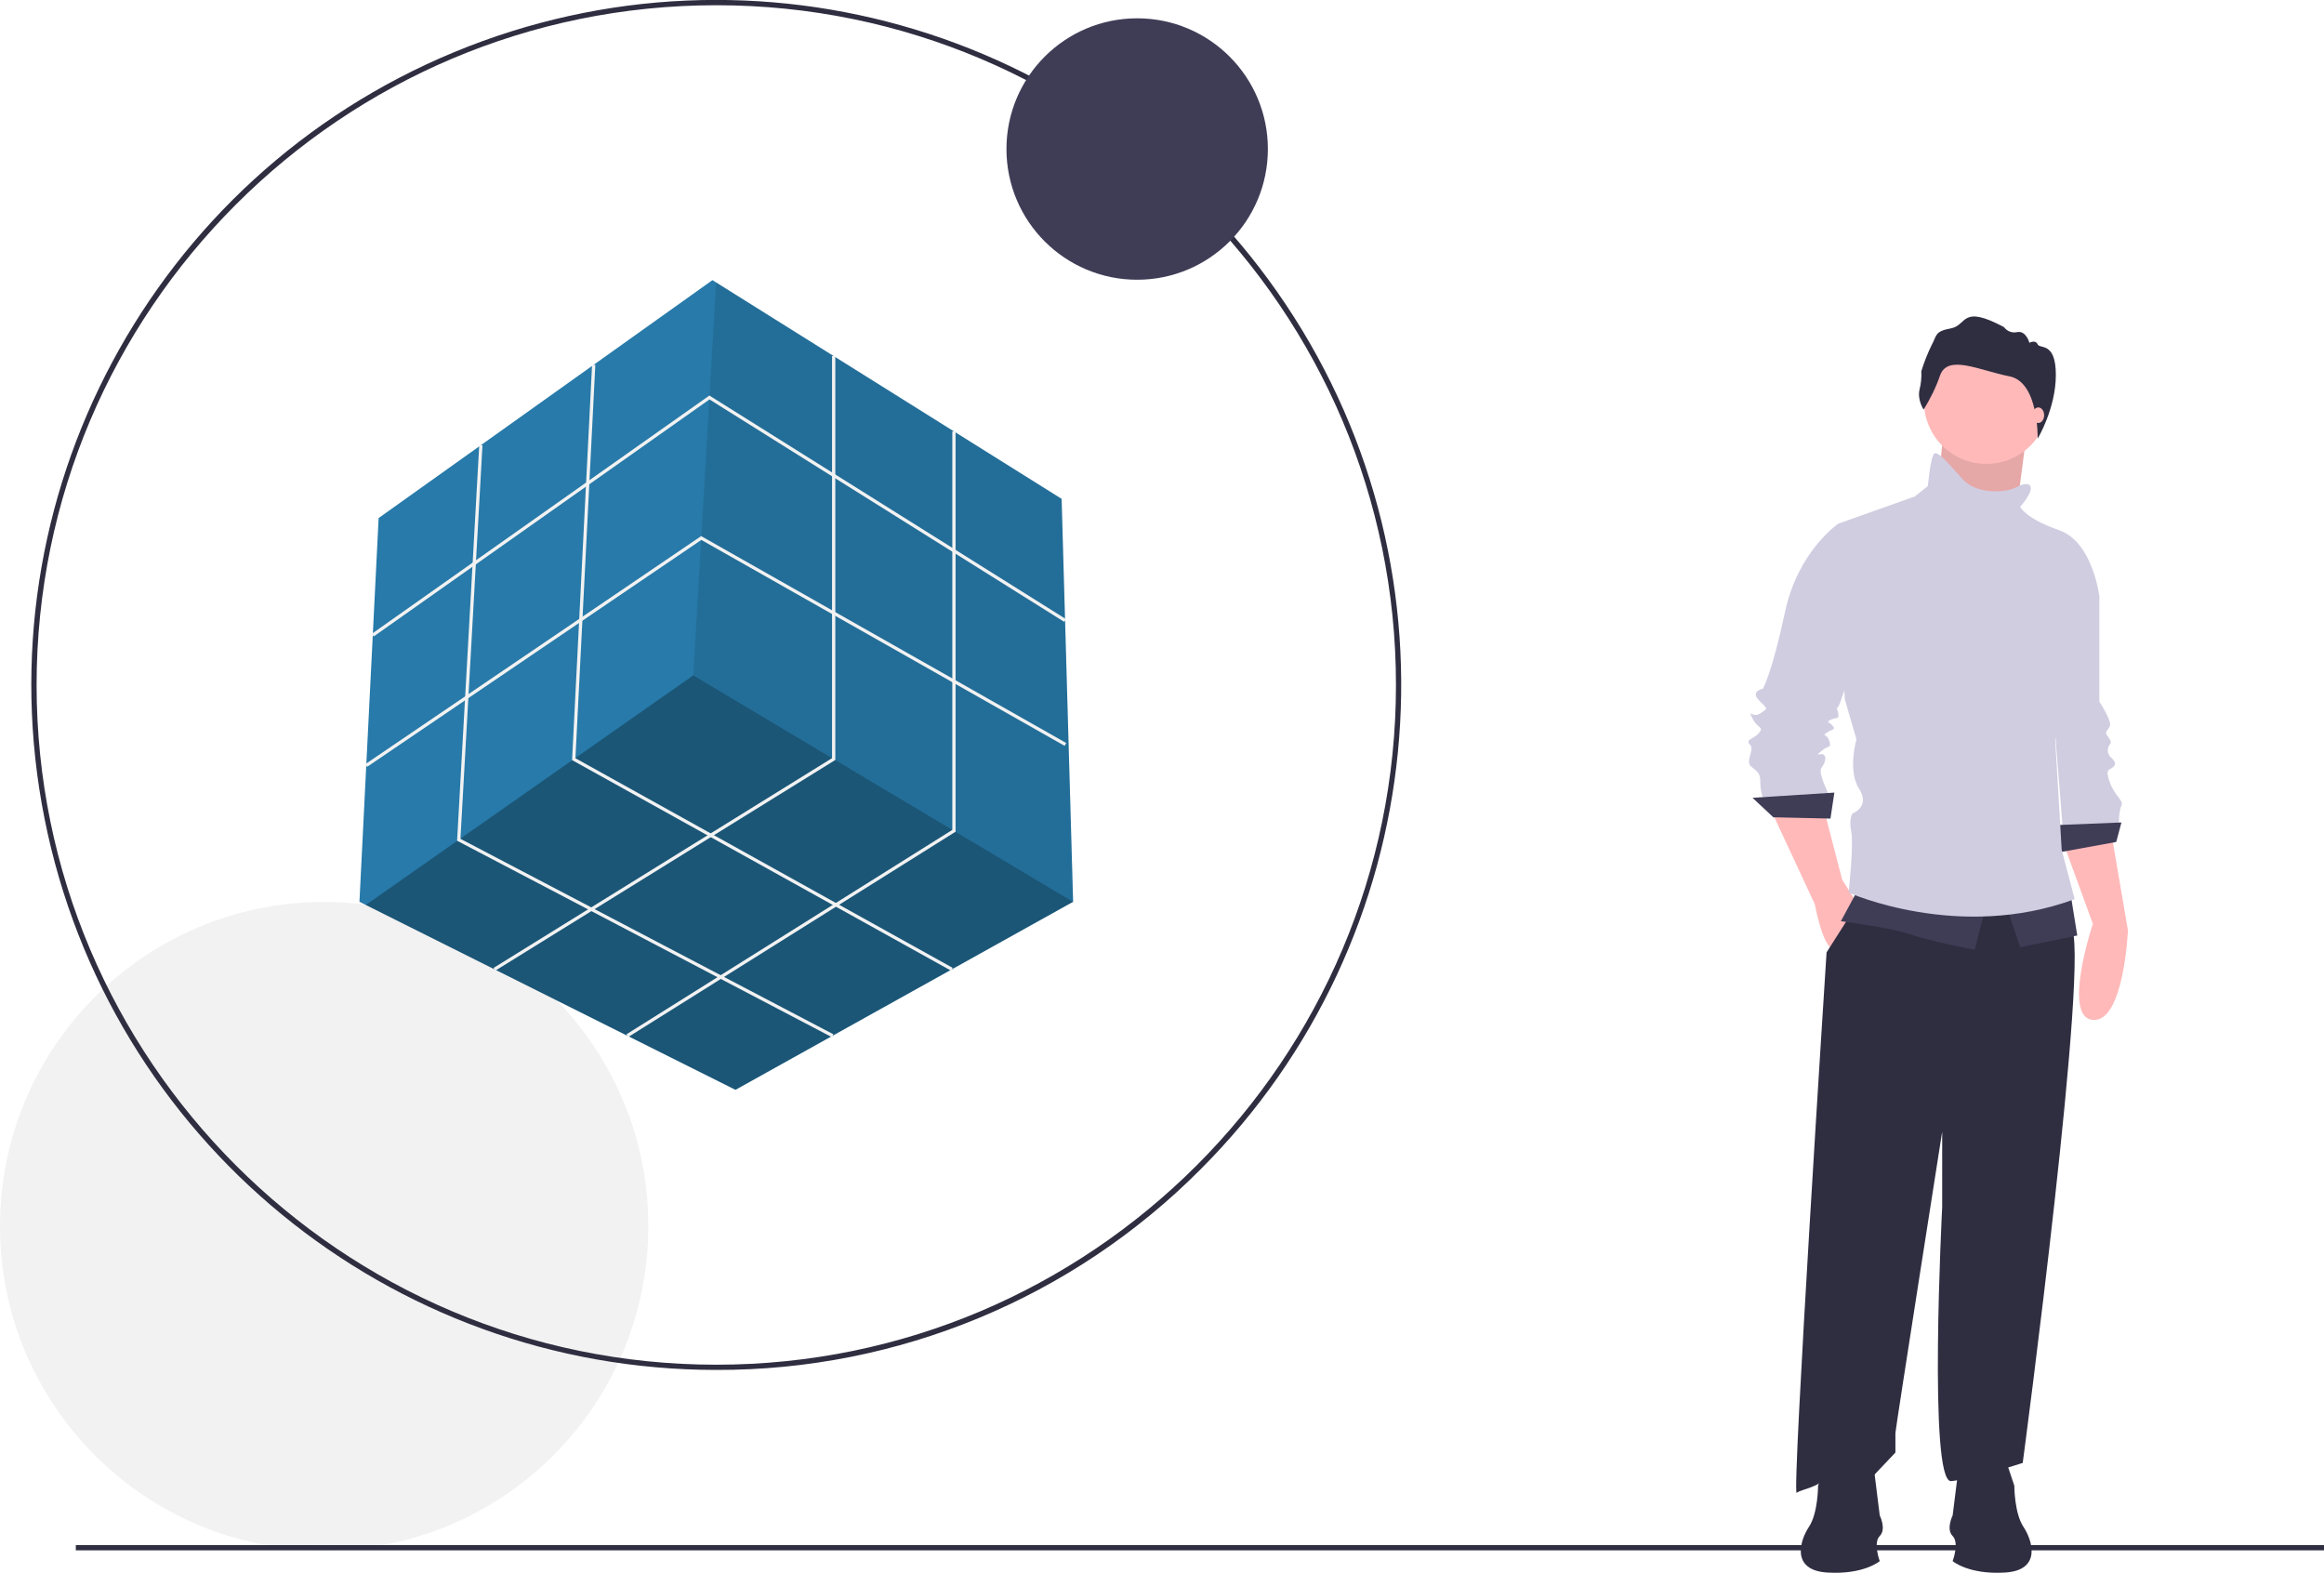
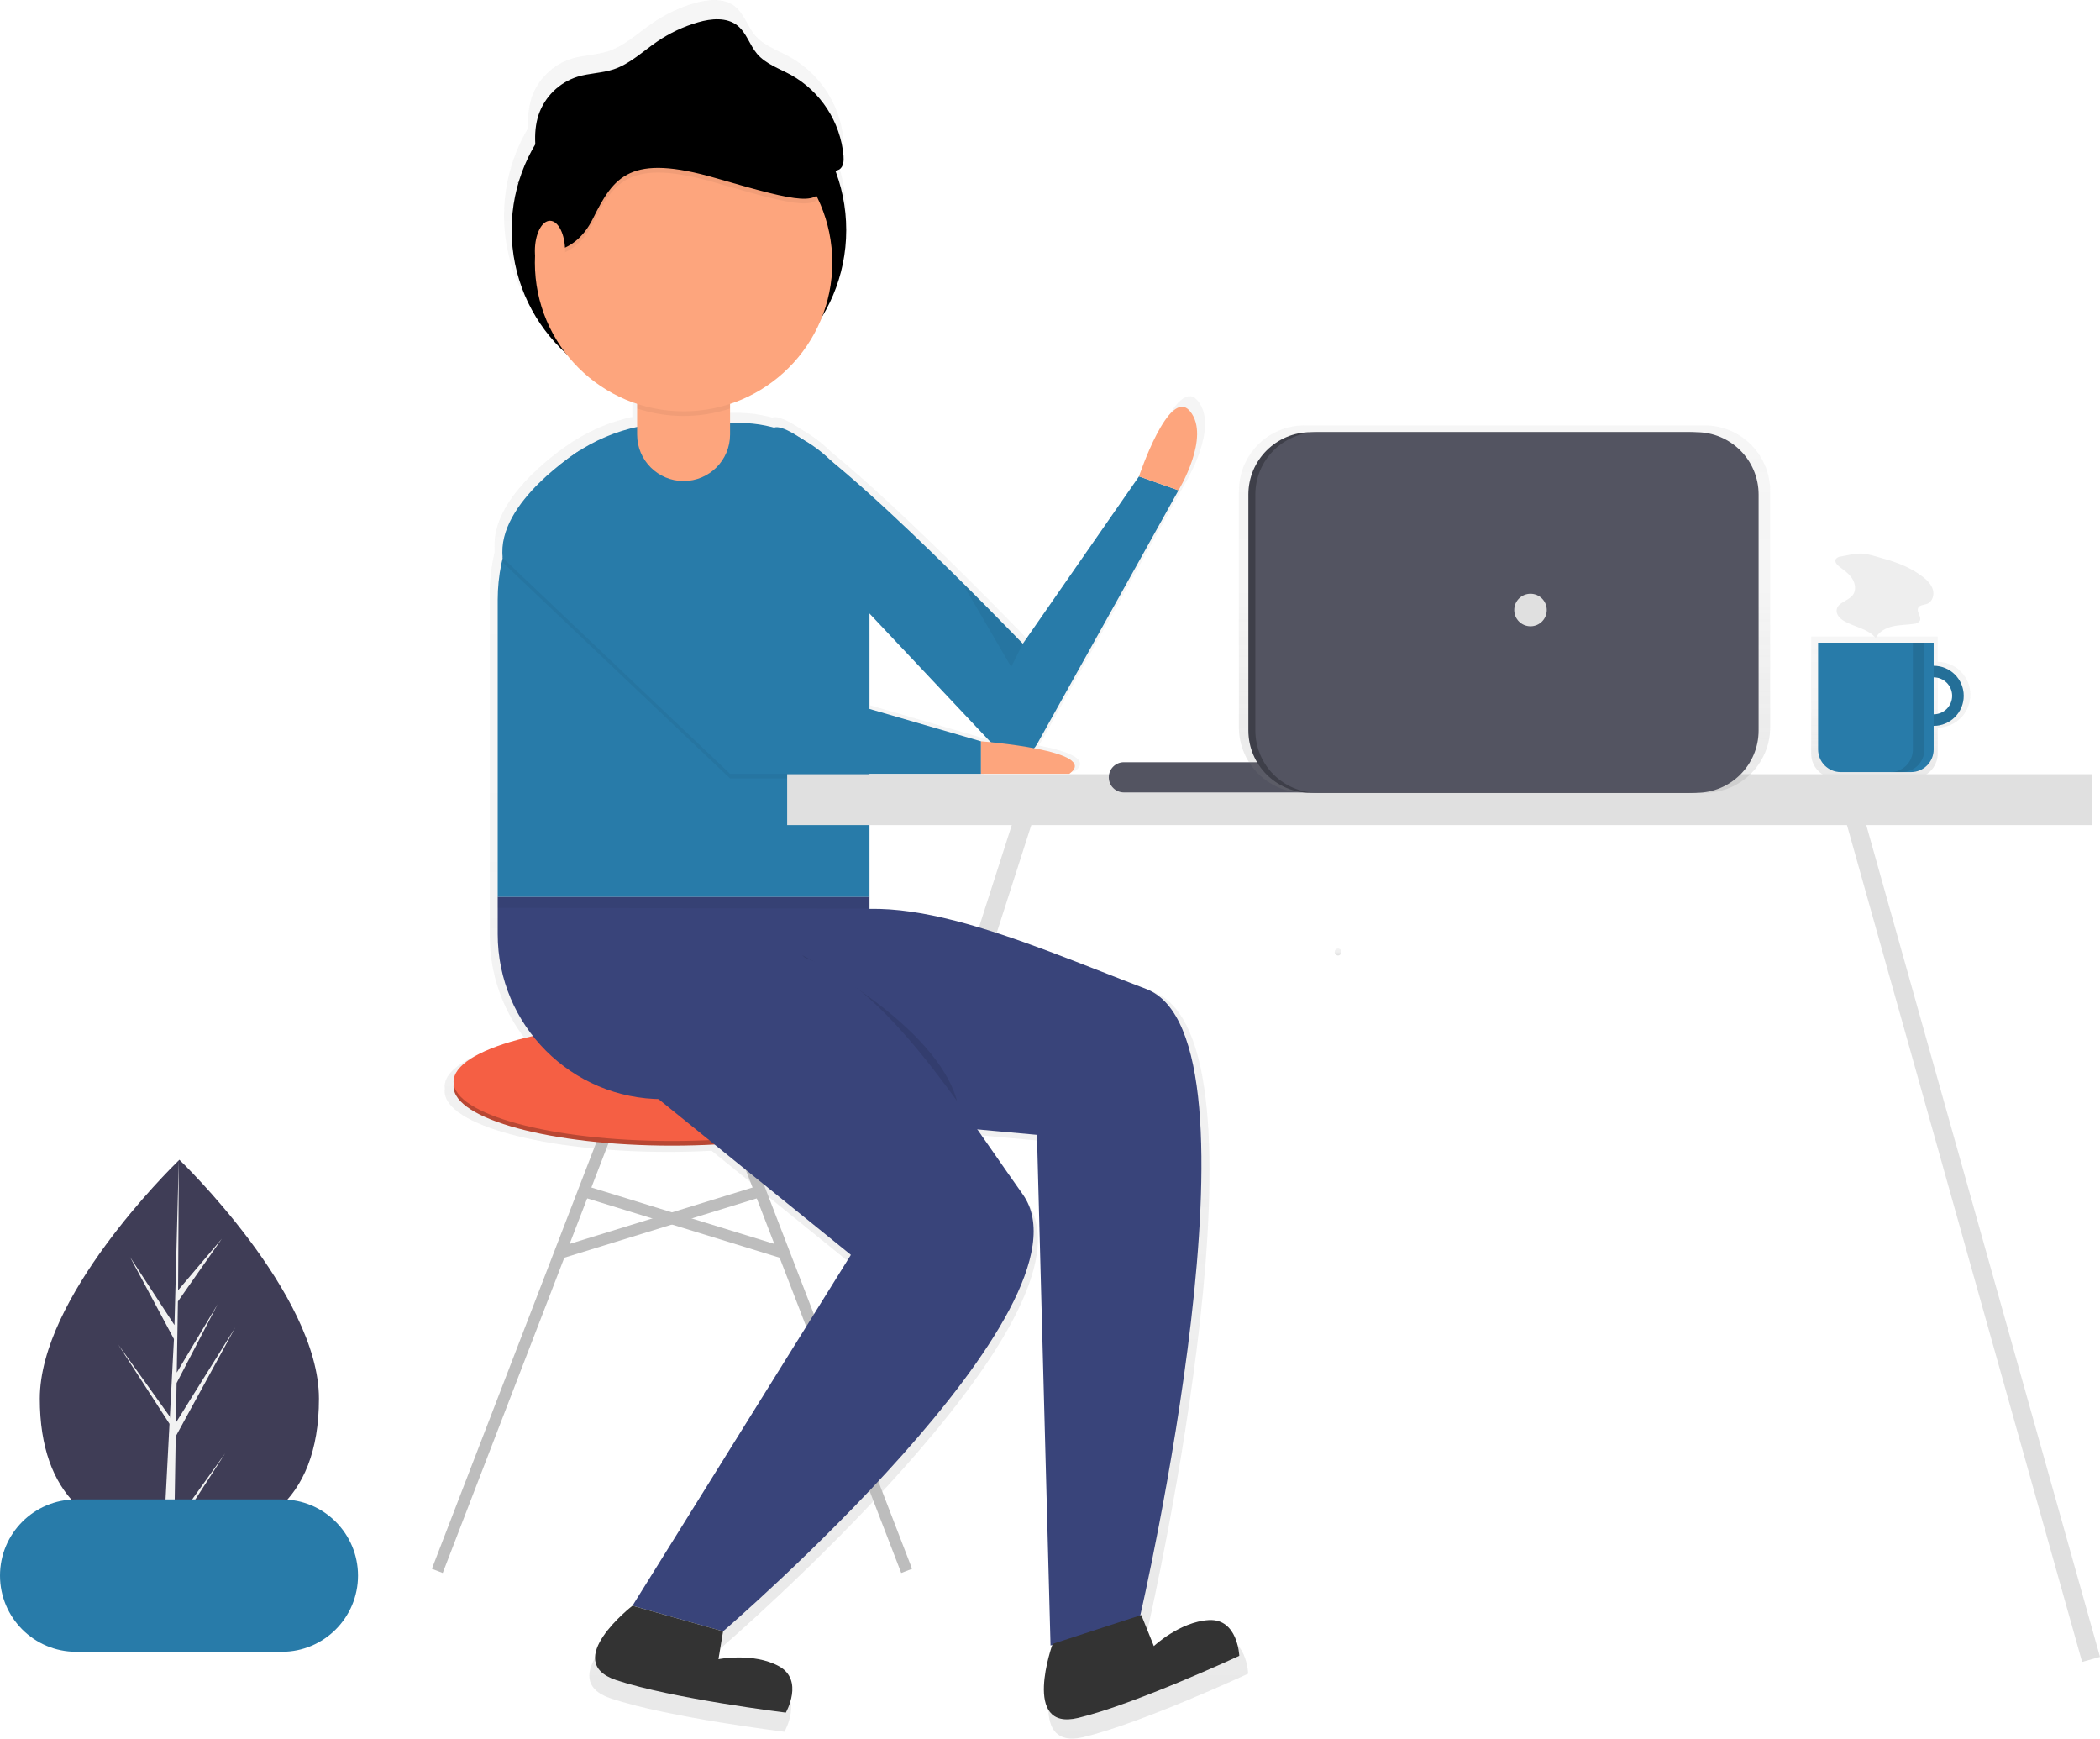
- <svg xmlns="http://www.w3.org/2000/svg" id="e1d6a9e2-5d0a-4358-9625-bb79dd06fec3" data-name="Layer 1" width="996" height="674.005" viewBox="0 0 996 674.005">
-   <circle cx="138.925" cy="525.449" r="138.925" fill="#f2f2f2" />
-   <path d="M408.979,700.067a293.535,293.535,0,1,1,207.56-85.974A291.613,291.613,0,0,1,408.979,700.067Zm0-584.828c-160.62,0-291.294,130.673-291.294,291.294s130.674,291.294,291.294,291.294S700.272,567.152,700.272,406.532,569.598,115.238,408.979,115.238Z" transform="translate(-102 -112.9977)" fill="#2f2e41" />
-   <polygon points="459.908 386.443 459.875 386.46 315.201 467.019 156.779 387.808 154.049 386.443 162.271 222.003 305.334 120.05 306.913 121.037 454.975 213.781 459.908 386.443" fill="#277aa9" />
-   <polygon points="459.875 386.46 315.201 467.019 156.779 387.808 297.112 289.424 459.875 386.46" opacity="0.3" />
-   <polygon points="459.908 386.443 297.112 289.424 306.913 121.037 454.975 213.781 459.908 386.443" opacity="0.1" />
-   <polygon points="160.165 272.745 159.361 271.607 304.021 169.5 456.834 265.309 456.094 266.49 304.066 171.173 160.165 272.745" fill="#f2f2f2" />
-   <polygon points="157.361 328.61 156.579 327.458 300.505 229.743 300.882 229.957 456.963 318.417 456.275 319.629 300.571 231.382 157.361 328.61" fill="#f2f2f2" />
-   <polygon points="212.276 415.965 211.542 414.781 356.595 324.9 356.595 152.594 357.988 152.594 357.988 325.676 212.276 415.965" fill="#f2f2f2" />
-   <polygon points="269.209 444.428 268.469 443.248 408.138 355.645 408.138 184.879 409.531 184.879 409.531 356.416 269.209 444.428" fill="#f2f2f2" />
-   <polygon points="407.612 415.982 245.176 325.73 245.199 325.296 253.75 156.281 255.141 156.352 246.612 324.933 408.289 414.764 407.612 415.982" fill="#f2f2f2" />
-   <polygon points="356.507 444.455 195.895 360.288 195.92 359.841 205.388 190.742 206.779 190.82 197.337 359.471 357.154 443.221 356.507 444.455" fill="#f2f2f2" />
-   <circle cx="487.357" cy="63.861" r="56.018" fill="#3f3d56" />
-   <rect x="32.49" y="662.133" width="963.51" height="2.241" fill="#2f2e41" />
-   <path d="M986.137,473.812l12.805,35.073s-13.361,40.084,0,41.197S1013.973,511.669,1013.973,511.669l-7.237-42.311Z" transform="translate(-102 -112.9977)" fill="#ffb9b9" />
-   <path d="M992.261,359.128l9.464,9.464v45.094s5.567,8.351,4.454,10.578-2.227,2.227-1.113,3.897,2.227,2.784,1.113,3.897a4.175,4.175,0,0,0,0,5.01c1.113,1.113,3.34,2.784,1.67,4.454s-3.897.557-1.67,6.681,6.124,7.794,5.01,10.021-1.113,7.794-1.113,7.794l-23.939,3.34-5.01-62.909Z" transform="translate(-102 -112.9977)" fill="#d0cde1" />
-   <polygon points="909.189 352.464 881.353 353.577 882.467 365.268 906.963 360.814 909.189 352.464" fill="#3f3d56" />
-   <polygon points="832.641 187.953 829.3 221.357 863.26 226.367 865.765 207.16 868.271 187.953 832.641 187.953" fill="#ffb9b9" />
-   <polygon points="832.641 187.953 829.3 221.357 863.26 226.367 865.765 207.16 868.271 187.953 832.641 187.953" opacity="0.1" />
-   <path d="M860.875,459.894l18.928,40.64s3.34,18.928,8.351,19.485,10.021-19.485,10.021-19.485L891.495,489.957l-7.794-30.063Z" transform="translate(-102 -112.9977)" fill="#ffb9b9" />
-   <path d="M900.402,496.638l-15.588,24.496S869.783,754.398,872.01,752.728s9.464-2.227,12.248-6.681,20.042,0,20.042,0l10.021-10.578V727.119c0-1.67,20.042-129.159,20.042-129.159V630.25s-6.124,118.581,3.897,117.468,30.619-7.794,30.619-7.794,29.506-221.574,20.599-229.925-12.805-27.279-12.805-27.279Z" transform="translate(-102 -112.9977)" fill="#2f2e41" />
-   <circle cx="851.291" cy="172.087" r="26.722" fill="#ffb9b9" />
-   <path d="M893.722,339.643l-3.897-2.227s-17.258,11.691-22.825,37.857-9.464,32.846-9.464,32.846-5.567,1.113-1.67,5.01,3.897,3.34.557,5.567-5.567-2.227-3.34,2.227,5.01,3.34,2.784,6.124-6.124,2.784-3.897,5.01-2.227,7.237.557,9.464,3.897,2.784,3.897,6.681a19.714,19.714,0,0,0,1.113,6.681h28.949s-5.567-10.578-3.897-12.805,2.227-4.454,1.113-5.567-4.454,1.113-1.113-1.67,4.454-1.113,3.34-4.454-3.34-1.67-1.113-3.34,3.897-1.113,2.784-2.784-3.34-1.67-1.113-2.784,3.897,0,3.34-2.784-1.113-1.67,0-2.784,12.805-38.97,12.805-40.084S893.722,339.643,893.722,339.643Z" transform="translate(-102 -112.9977)" fill="#d0cde1" />
-   <polygon points="786.155 339.659 751.081 341.886 759.989 350.237 784.485 350.794 786.155 339.659" fill="#3f3d56" />
-   <path d="M898.176,494.411,890.938,507.772s21.712,2.784,29.506,5.567,27.836,6.681,27.836,6.681l5.01-19.485Z" transform="translate(-102 -112.9977)" fill="#3f3d56" />
-   <polygon points="859.641 387.537 865.765 405.909 890.261 400.898 887.477 383.64 859.641 387.537" fill="#3f3d56" />
-   <path d="M971.662,320.715s-1.67-1.113-5.567,1.113-16.702,3.34-22.825-3.34S932.692,306.24,931.022,307.353s-2.784,13.918-2.784,13.918l-5.567,4.454L889.825,337.416l2.784,75.157,5.01,17.258s-3.897,13.361,1.113,21.155-2.784,10.578-2.784,10.578-1.67,2.227-.557,7.794-1.113,26.166-1.113,26.166,47.321,21.155,96.869,2.784l-5.567-21.155-2.784-47.321s2.784-7.794,2.227-11.134,16.702-50.105,16.702-50.105-2.784-23.382-17.258-28.393-16.702-10.021-16.702-10.021S974.446,322.942,971.662,320.715Z" transform="translate(-102 -112.9977)" fill="#d0cde1" />
-   <path d="M926.383,288.508s-2.775-4.162-1.708-8.645a26.202,26.202,0,0,0,.747-7.791A77.116,77.116,0,0,1,929.905,260.758c2.241-4.056,1.174-5.763,8.218-7.044s4.162-10.46,22.734-.534a5.446,5.446,0,0,0,5.657,2.135c3.842-.747,5.23,4.589,5.23,4.589s2.562-1.494,3.522.64,7.81-1.281,7.81,13.127-7.794,27.279-7.794,27.279.571-24.237-12.13-26.692-26.362-9.606-29.671-.427A69.972,69.972,0,0,1,926.383,288.508Z" transform="translate(-102 -112.9977)" fill="#2f2e41" />
-   <ellipse cx="873.559" cy="177.933" rx="2.505" ry="3.34" fill="#ffb9b9" />
-   <path d="M961.363,737.951l3.915,11.746s0,11.746,3.915,17.619,7.831,18.598-7.831,19.577-22.513-4.894-22.513-4.894,2.936-7.831,0-10.767,0-8.809,0-8.809l2.936-23.492Z" transform="translate(-102 -112.9977)" fill="#2f2e41" />
-   <path d="M885.093,737.951,881.178,749.697s0,11.746-3.915,17.619-7.831,18.598,7.831,19.577,22.513-4.894,22.513-4.894-2.936-7.831,0-10.767,0-8.809,0-8.809l-2.936-23.492Z" transform="translate(-102 -112.9977)" fill="#2f2e41" />
+ <svg xmlns="http://www.w3.org/2000/svg" xmlns:xlink="http://www.w3.org/1999/xlink" id="a581a3db-2a43-4a80-ac9d-86c7ddaa56ac" data-name="Layer 1" width="903.822" height="748.215" viewBox="0 0 903.822 748.215">
+   <defs>
+     <linearGradient id="fbde297d-ab9b-4106-ad77-f89466c8290f" x1="963.632" y1="410.815" x2="963.632" y2="349.802" gradientUnits="userSpaceOnUse">
+       <stop offset="0" stop-color="gray" stop-opacity="0.25" />
+       <stop offset="0.535" stop-color="gray" stop-opacity="0.12" />
+       <stop offset="1" stop-color="gray" stop-opacity="0.1" />
+     </linearGradient>
+     <linearGradient id="b55aa966-9953-40ef-b933-2af4fb1d4bf9" x1="514.095" y1="824.108" x2="514.095" y2="75.892" xlink:href="#fbde297d-ab9b-4106-ad77-f89466c8290f" />
+     <linearGradient id="a395c18f-205e-4149-866b-9e6fd62c4f5f" x1="725.679" y1="487.075" x2="725.679" y2="484.075" xlink:href="#fbde297d-ab9b-4106-ad77-f89466c8290f" />
+     <linearGradient id="bfa05cfc-d7ec-49e0-8f8e-7dcb2e2661be" x1="647.539" y1="341.178" x2="647.539" y2="183.077" xlink:href="#fbde297d-ab9b-4106-ad77-f89466c8290f" />
+   </defs>
+   <path d="M287.076,677.787c0,45.239-26.894,61.036-60.068,61.036-.772,0-1.541-.008-2.304-.029-1.536-.033-3.06-.1-4.563-.209-29.942-2.117-53.204-18.728-53.204-60.799,0-43.535,55.626-98.472,59.822-102.551l.008-.004c.159-.159.242-.238.242-.238S287.076,632.544,287.076,677.787Z" transform="translate(-149.8033 -75.89238)" fill="#3f3d56" />
+   <path d="M224.817,731.902,246.789,701.204l-22.027,34.067-.058,3.524c-1.536-.033-3.06-.1-4.563-.209l2.367-45.26-.017-.351.042-.067.221-4.275L200.673,654.479l22.148,30.948.054.906,1.791-34.196-18.904-35.29,19.133,29.282,1.862-70.893.008-.242v.238l-.309,55.906,18.816-22.164-18.895,26.978-.497,30.618,17.572-29.383L225.806,671.078l-.276,17.021,25.508-40.901-25.604,46.842Z" transform="translate(-149.8033 -75.89238)" fill="#f2f2f2" />
+   <g opacity="0.7">
+     <path d="M983.788,360.697V349.802H929.312V400.192a10.623,10.623,0,0,0,10.623,10.623H973.165a10.623,10.623,0,0,0,10.623-10.623V389.025a14.164,14.164,0,0,0,0-28.327Zm0,22.88V366.145a8.716,8.716,0,1,1,0,17.432Z" transform="translate(-149.8033 -75.89238)" fill="url(#fbde297d-ab9b-4106-ad77-f89466c8290f)" />
+   </g>
+   <path d="M982.035,362.403a12.932,12.932,0,1,0,12.932,12.932A12.932,12.932,0,0,0,982.035,362.403Zm0,20.89a7.958,7.958,0,1,1,7.958-7.958A7.958,7.958,0,0,1,982.035,383.293Z" transform="translate(-149.8033 -75.89238)" fill="#287ba9" />
+   <path d="M982.035,362.403a12.932,12.932,0,1,0,12.932,12.932A12.932,12.932,0,0,0,982.035,362.403Zm0,20.89a7.958,7.958,0,1,1,7.958-7.958A7.958,7.958,0,0,1,982.035,383.293Z" transform="translate(-149.8033 -75.89238)" opacity="0.1" />
+   <path d="M782.493,276.563h49.739a0,0,0,0,1,0,0v45.957a9.75,9.75,0,0,1-9.75,9.75H792.243a9.75,9.75,0,0,1-9.75-9.75V276.563A0,0,0,0,1,782.493,276.563Z" fill="#287ba9" />
+   <path d="M973.082,352.455v46.008a9.699,9.699,0,0,1-9.699,9.699h4.974a9.699,9.699,0,0,0,9.699-9.699V352.455Z" transform="translate(-149.8033 -75.89238)" opacity="0.1" />
+   <path d="M942.112,315.373a2.904,2.904,0,0,0-2.197,1.115c-.652,1.183.53,2.516,1.609,3.329,1.993,1.501,4.094,2.976,5.449,5.072s1.781,5.02.299,7.029c-1.934,2.622-6.548,3.187-6.994,6.414-.287,2.072,1.505,3.84,3.32,4.88,4.48,2.566,10.256,3.251,13.501,7.267,1.342-2.761,4.345-4.356,7.338-5.038s6.103-.631,9.138-1.093a3.159,3.159,0,0,0,2.521-1.337c.848-1.722-1.569-3.786-.735-5.515.635-1.315,2.501-1.213,3.863-1.74,2.218-.858,3.133-3.713,2.504-6.007s-2.408-4.086-4.278-5.556c-5.04-3.961-11.101-6.29-17.231-7.965-2.851-.779-6.198-2.001-9.159-2.119C948.201,313.996,944.941,314.889,942.112,315.373Z" transform="translate(-149.8033 -75.89238)" fill="#eee" />
+   <line x1="443.209" y1="344.016" x2="339.209" y2="668.016" fill="none" stroke="#e0e0e0" stroke-miterlimit="10" stroke-width="8" />
+   <g opacity="0.7">
+     <path d="M673.591,780.399c-12.793.742-24.189,11.459-24.189,11.459l-5.511-13.67-.45.146c2.692-11.785,57.466-254.719,2.634-275.663-42.133-16.093-86.824-36.008-121.838-35.26V410.022h49.089v-2.045H612.188c7.45-5.321-3.375-8.98-15.473-11.267a11.056,11.056,0,0,0,1.297-1.829L660.254,283.209s14.318-23.522,5.113-34.771-22.499,28.635-22.499,28.635L591.734,350.706s-51.609-53.79-84.439-80.541a57.469,57.469,0,0,0-12.221-9.237c-5.993-4.055-10.529-6.155-12.766-5.332-.023.008-.041.022-.064.031a57.287,57.287,0,0,0-15.276-2.077h-4.091v-8.391a65.608,65.608,0,0,0,40.526-38.401,73.695,73.695,0,0,0,5.84-64.168,4.258,4.258,0,0,0,1.722-.596c1.852-1.192,2.035-3.8,1.857-5.996A45.555,45.555,0,0,0,489.699,100.38c-5.182-2.833-11.116-4.786-14.937-9.289-3.283-3.869-4.663-9.281-8.636-12.438-4.72-3.751-11.538-3.106-17.33-1.432a63.058,63.058,0,0,0-18.088,8.536c-6.265,4.291-11.919,9.803-19.131,12.178-5.125,1.688-10.682,1.654-15.84,3.239A26.605,26.605,0,0,0,378.622,117.868a34.751,34.751,0,0,0-1.464,13.048,73.219,73.219,0,0,0-7.346,16.712c-.386.208-.774.412-1.156.627l1.121-.504a73.617,73.617,0,0,0,20.742,75.089,65.552,65.552,0,0,0,31.45,22.32V255.312a77.333,77.333,0,0,0-25.1,10.28l-.011-.013s-.653.404-1.77,1.155q-.168.113-.335.227c-7.568,5.136-32.926,23.903-32.069,44.183q-.05,1.169.013,2.346a77.975,77.975,0,0,0-2.089,17.883V478.541a72.275,72.275,0,0,0,15.511,44.826c-21.341,4.783-34.942,12.018-34.942,20.114a6.55,6.55,0,0,1,0,2.045c0,14.403,43.04,26.078,96.132,26.078,6.419,0,12.69-.172,18.757-.498l59.99,48.564-96.132,154.425S388.221,798.641,412.765,806.822,487.421,821.14,487.421,821.14s8.181-14.318-3.068-20.454-26.59-3.068-26.59-3.068l2.045-12.272s166.697-143.175,131.926-192.264c-6.652-9.391-13.305-19.081-20.014-28.62l26.242,2.391,5.971,224.757.747-.243c-1.499,4.415-12.101,37.74,11.399,32.1,25.158-6.037,70.933-27.332,70.933-27.332S686.384,779.657,673.591,780.399ZM573.326,393.659l-49.089-14.252V337.411l53.354,56.637C574.968,393.785,573.326,393.659,573.326,393.659Z" transform="translate(-149.8033 -75.89238)" fill="url(#b55aa966-9953-40ef-b933-2af4fb1d4bf9)" />
+   </g>
+   <circle cx="292.209" cy="99.016" r="72" />
+   <path d="M524.012,339.908,578.96,398.237a10.735,10.735,0,0,0,17.191-2.134l60.862-109.194-17-6-50,72s-93.867-97.837-107-93S524.012,339.908,524.012,339.908Z" transform="translate(-149.8033 -75.89238)" fill="#287ba9" />
+   <line x1="269.209" y1="466.016" x2="188.209" y2="676.016" fill="none" stroke="#bdbdbd" stroke-miterlimit="10" stroke-width="5" />
+   <line x1="309.209" y1="466.016" x2="390.209" y2="676.016" fill="none" stroke="#bdbdbd" stroke-miterlimit="10" stroke-width="5" />
+   <ellipse cx="289.209" cy="467.516" rx="94" ry="25.5" fill="#b84733" />
+   <ellipse cx="289.209" cy="465.516" rx="94" ry="25.5" fill="#f55f44" />
+   <line x1="249.655" y1="512.154" x2="338.345" y2="539.484" fill="none" stroke="#bdbdbd" stroke-miterlimit="10" stroke-width="5" />
+   <line x1="328.763" y1="512.154" x2="240.073" y2="539.484" fill="none" stroke="#bdbdbd" stroke-miterlimit="10" stroke-width="5" />
+   <path d="M290.304,182.016h27.905a56,56,0,0,1,56,56v148a0,0,0,0,1,0,0h-160a0,0,0,0,1,0,0V258.111A76.095,76.095,0,0,1,290.304,182.016Z" fill="#287ba9" />
+   <path d="M214.209,386.016h160a0,0,0,0,1,0,0v87a0,0,0,0,1,0,0h-89a71,71,0,0,1-71-71v-16A0,0,0,0,1,214.209,386.016Z" fill="#39447a" />
+   <path d="M366.173,317.948l97.839,92.961h108v-14l-93-27L399.459,271.668S363.334,293.987,366.173,317.948Z" transform="translate(-149.8033 -75.89238)" opacity="0.05" />
+   <path d="M366.173,315.948l97.839,92.961h108v-14l-93-27L399.459,269.668S363.334,291.987,366.173,315.948Z" transform="translate(-149.8033 -75.89238)" fill="#287ba9" />
+   <path d="M572.012,394.908s52,4,38,14h-38Z" transform="translate(-149.8033 -75.89238)" fill="#fda57d" />
+   <path d="M640.012,280.908s13-39,22-28-5,34-5,34Z" transform="translate(-149.8033 -75.89238)" fill="#fda57d" />
+   <polygon points="214.209 386.016 214.209 390.683 374.209 391.016 374.209 386.016 214.209 386.016" opacity="0.05" />
+   <path d="M488.475,554.453l107.627,9.808,5.839,219.772L640.472,771.489s57.626-248.998,2.676-269.986-114.348-48.626-149.812-26.102S488.475,554.453,488.475,554.453Z" transform="translate(-149.8033 -75.89238)" fill="#39447a" />
+   <path d="M495.012,486.908s59,30,67,64" transform="translate(-149.8033 -75.89238)" opacity="0.1" />
+   <path d="M432.013,547.908l83.999,68-94,151,39,11s163-140,129-188-68-104-110-105S432.013,547.908,432.013,547.908Z" transform="translate(-149.8033 -75.89238)" fill="#39447a" />
+   <polygon points="414.209 251.016 435.209 287.016 440.209 277.016 414.209 251.016" opacity="0.05" />
+   <path d="M422.012,766.908s-31,24-7,32,73,14,73,14,8-14-3-20-26-3-26-3l2-12Z" transform="translate(-149.8033 -75.89238)" fill="#333" />
+   <path d="M602.835,783.323s-13.617,37.764,10.983,31.861,69.36-26.725,69.36-26.725-.615-16.113-13.123-15.387-23.653,11.204-23.653,11.204l-5.389-13.367Z" transform="translate(-149.8033 -75.89238)" fill="#333" />
+   <rect x="274.209" y="147.016" width="40" height="60" rx="20" fill="#fda57d" />
+   <path d="M444.012,224.908a20,20,0,0,0-20,20v6.795a64.006,64.006,0,0,0,40,0v-6.795A20,20,0,0,0,444.012,224.908Z" transform="translate(-149.8033 -75.89238)" opacity="0.05" />
+   <circle cx="294.209" cy="113.016" r="64" fill="#fda57d" />
+   <path d="M380.012,186.004s16,4.123,25-14.062,16-28.104,53-17.358,44.443,12.057,46.222,1.895c1.215-6.944-11.941-23.809-20.396-33.794-4.124-4.871-10.855-7.777-18.048-7.777H424.012l-25,11.572-19,16.532-4,22.318Z" transform="translate(-149.8033 -75.89238)" opacity="0.05" />
+   <path d="M380.012,184.004s16,4.123,25-14.062,16-28.104,53-17.358,44.443,12.057,46.222,1.895c1.215-6.944-11.941-23.809-20.396-33.794-4.124-4.871-10.855-7.777-18.048-7.777H424.012l-25,11.572-19,16.532-4,22.318Z" transform="translate(-149.8033 -75.89238)" />
+   <ellipse cx="236.709" cy="108.016" rx="6.5" ry="13" fill="#fda57d" />
+   <path d="M381.867,150.458c-1.483-8.371-2.94-17.162-.24-25.223a26.014,26.014,0,0,1,16.737-16.324c5.043-1.55,10.477-1.517,15.488-3.167,7.052-2.322,12.581-7.712,18.707-11.908a61.658,61.658,0,0,1,17.687-8.346c5.663-1.637,12.33-2.267,16.945,1.401,3.885,3.087,5.234,8.379,8.444,12.162,3.736,4.403,9.539,6.312,14.605,9.083a44.545,44.545,0,0,1,22.61,34.829c.175,2.147-.004,4.697-1.816,5.863a6.483,6.483,0,0,1-3.647.666c-25.579-.366-51.188-.733-76.661-3.081-7.919-.73-15.853-1.652-23.8-1.351a77.855,77.855,0,0,0-35.045,9.888" transform="translate(-149.8033 -75.89238)" />
+   <rect y="645.267" width="154.085" height="65.568" rx="32.784" fill="#287ba9" />
+   <path d="M725.679,487.075a1.501,1.501,0,0,0,0-3,1.501,1.501,0,0,0,0,3Z" transform="translate(-149.8033 -75.89238)" fill="url(#a395c18f-205e-4149-866b-9e6fd62c4f5f)" />
+   <line x1="795.971" y1="344.016" x2="899.971" y2="714.108" fill="none" stroke="#e0e0e0" stroke-miterlimit="10" stroke-width="8" />
+   <rect x="338.787" y="333.178" width="561.606" height="21.885" fill="#e0e0e0" />
+   <rect x="477.209" y="328.016" width="92" height="13" rx="6.5" fill="#535461" />
+   <g opacity="0.7">
+     <rect x="533.209" y="183.077" width="228.659" height="158.101" rx="28.22" fill="url(#bfa05cfc-d7ec-49e0-8f8e-7dcb2e2661be)" />
+   </g>
+   <rect x="537.286" y="185.994" width="216.609" height="155.184" rx="26.835" fill="#3e3f49" />
+   <rect x="540.286" y="185.994" width="216.609" height="155.184" rx="26.835" fill="#535461" />
+   <circle cx="658.709" cy="262.516" r="7" fill="#e0e0e0" />
</svg>
